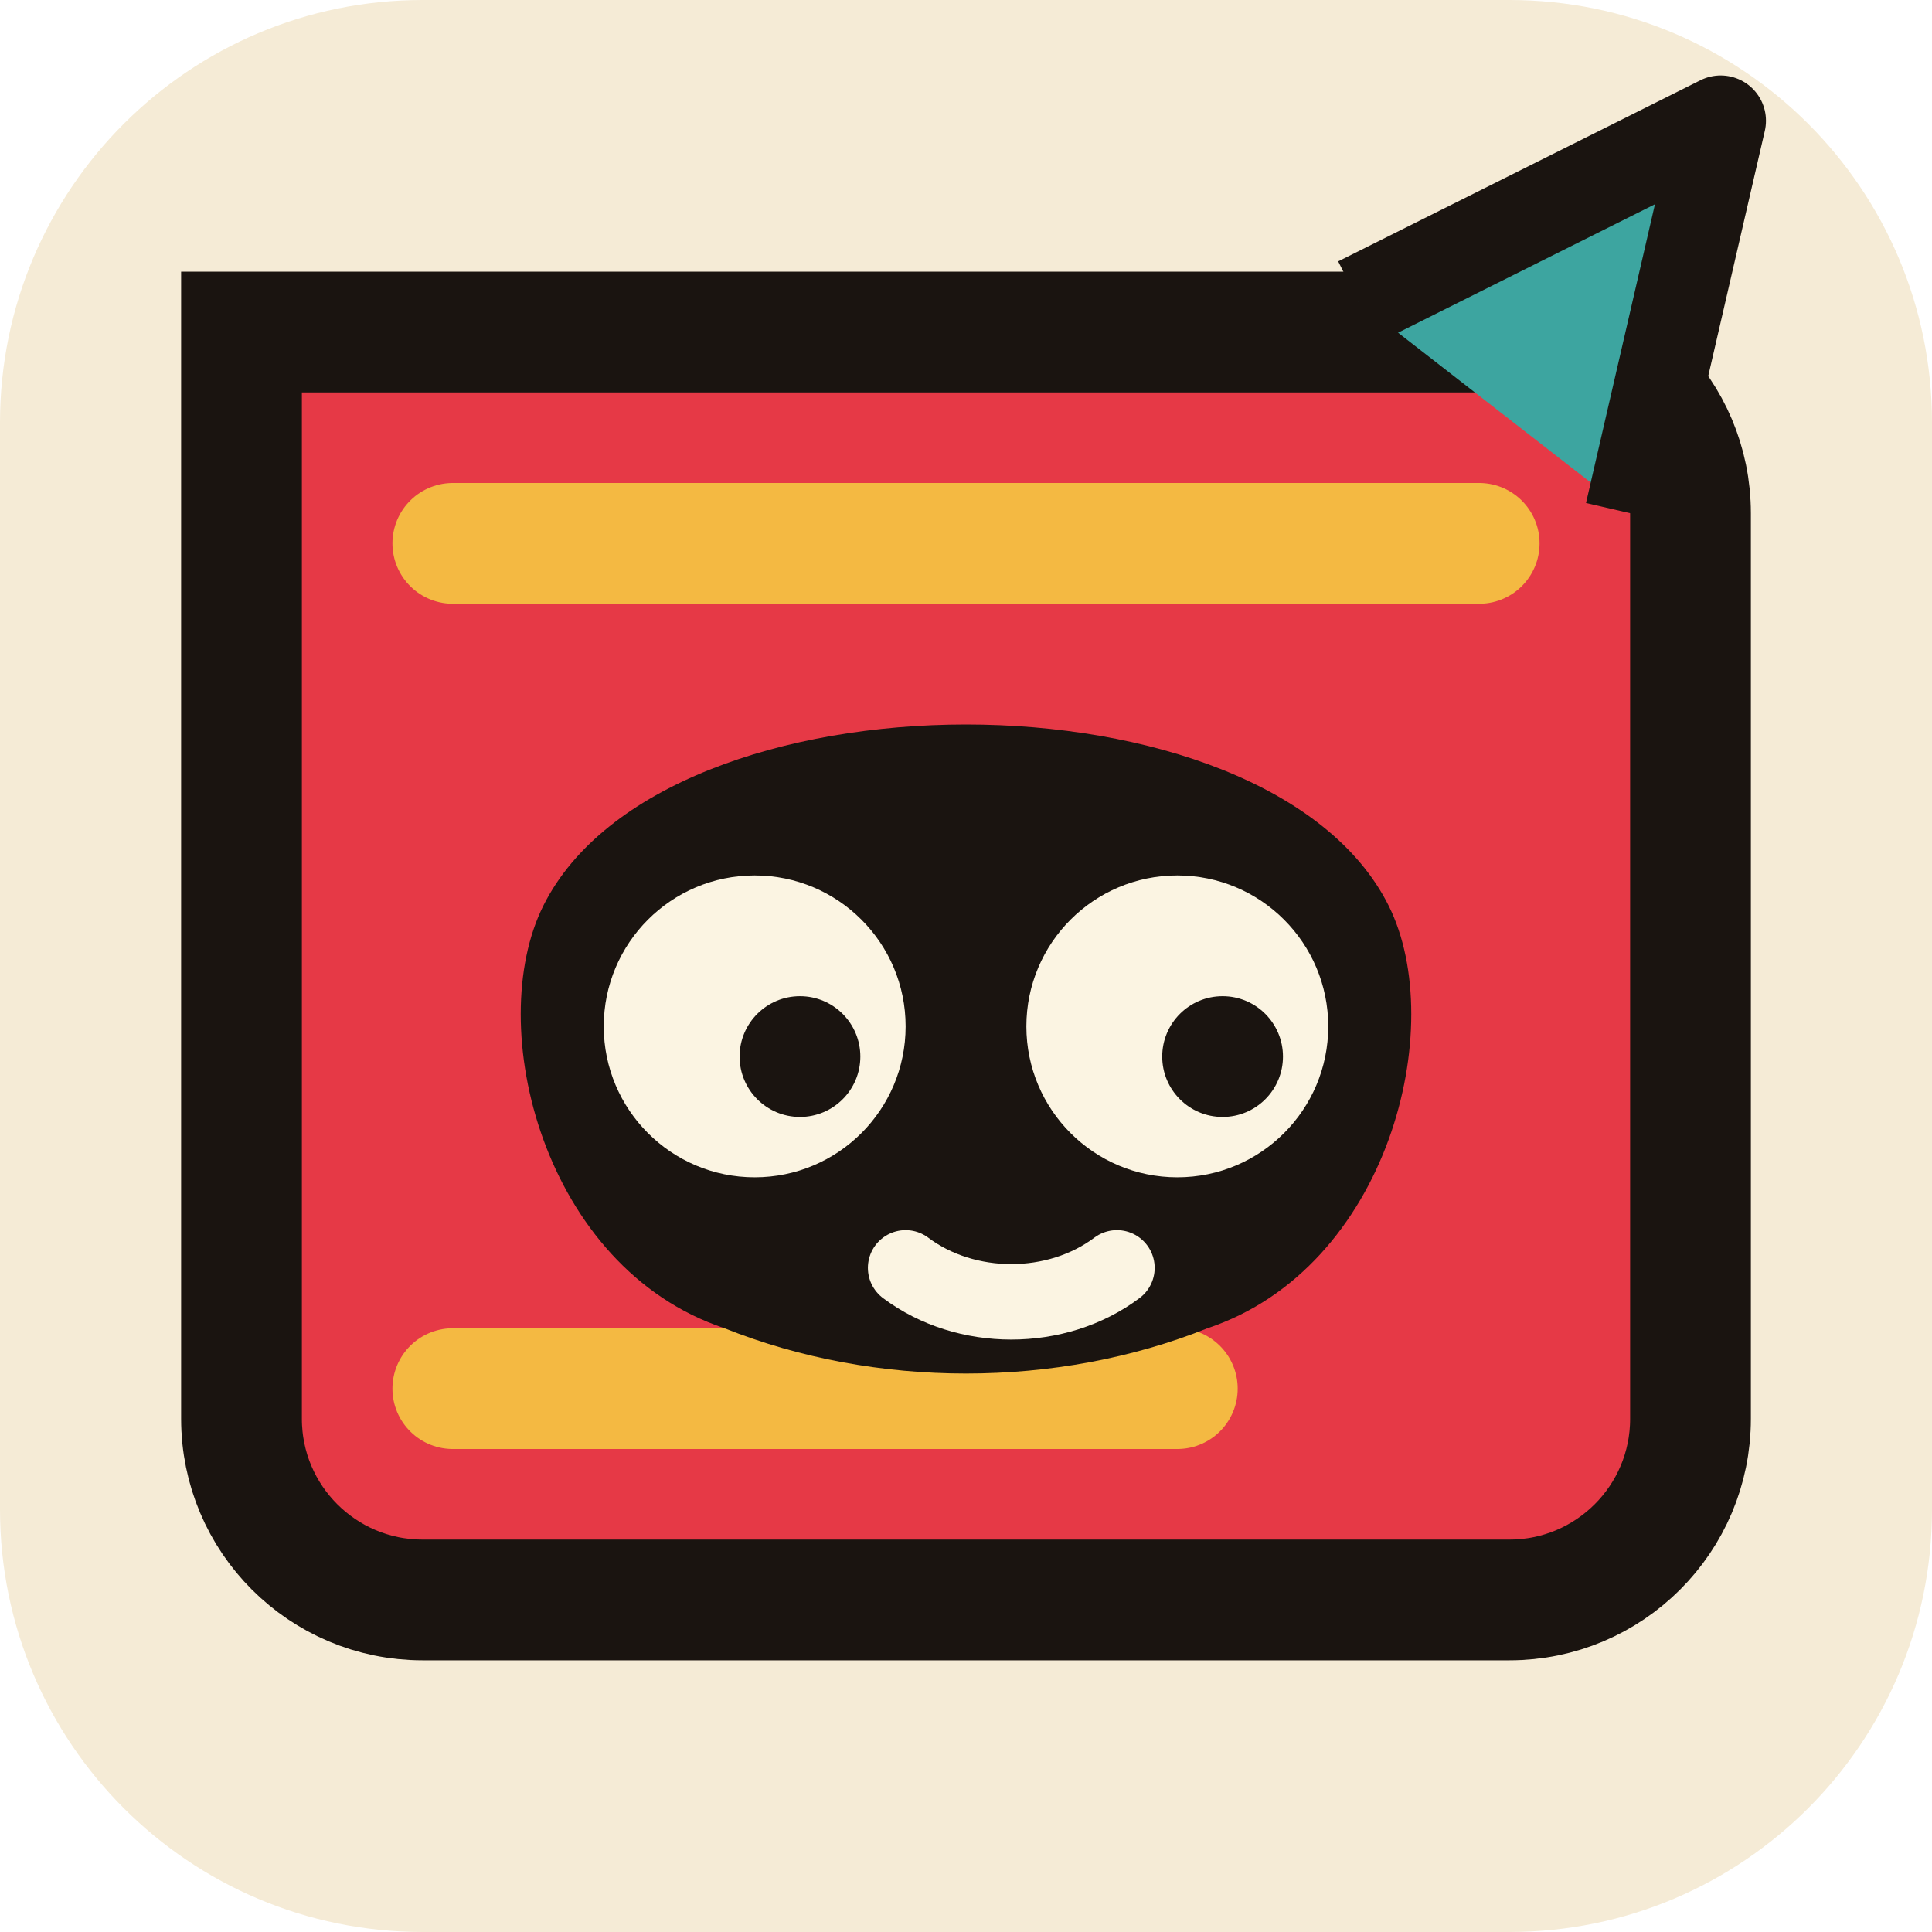
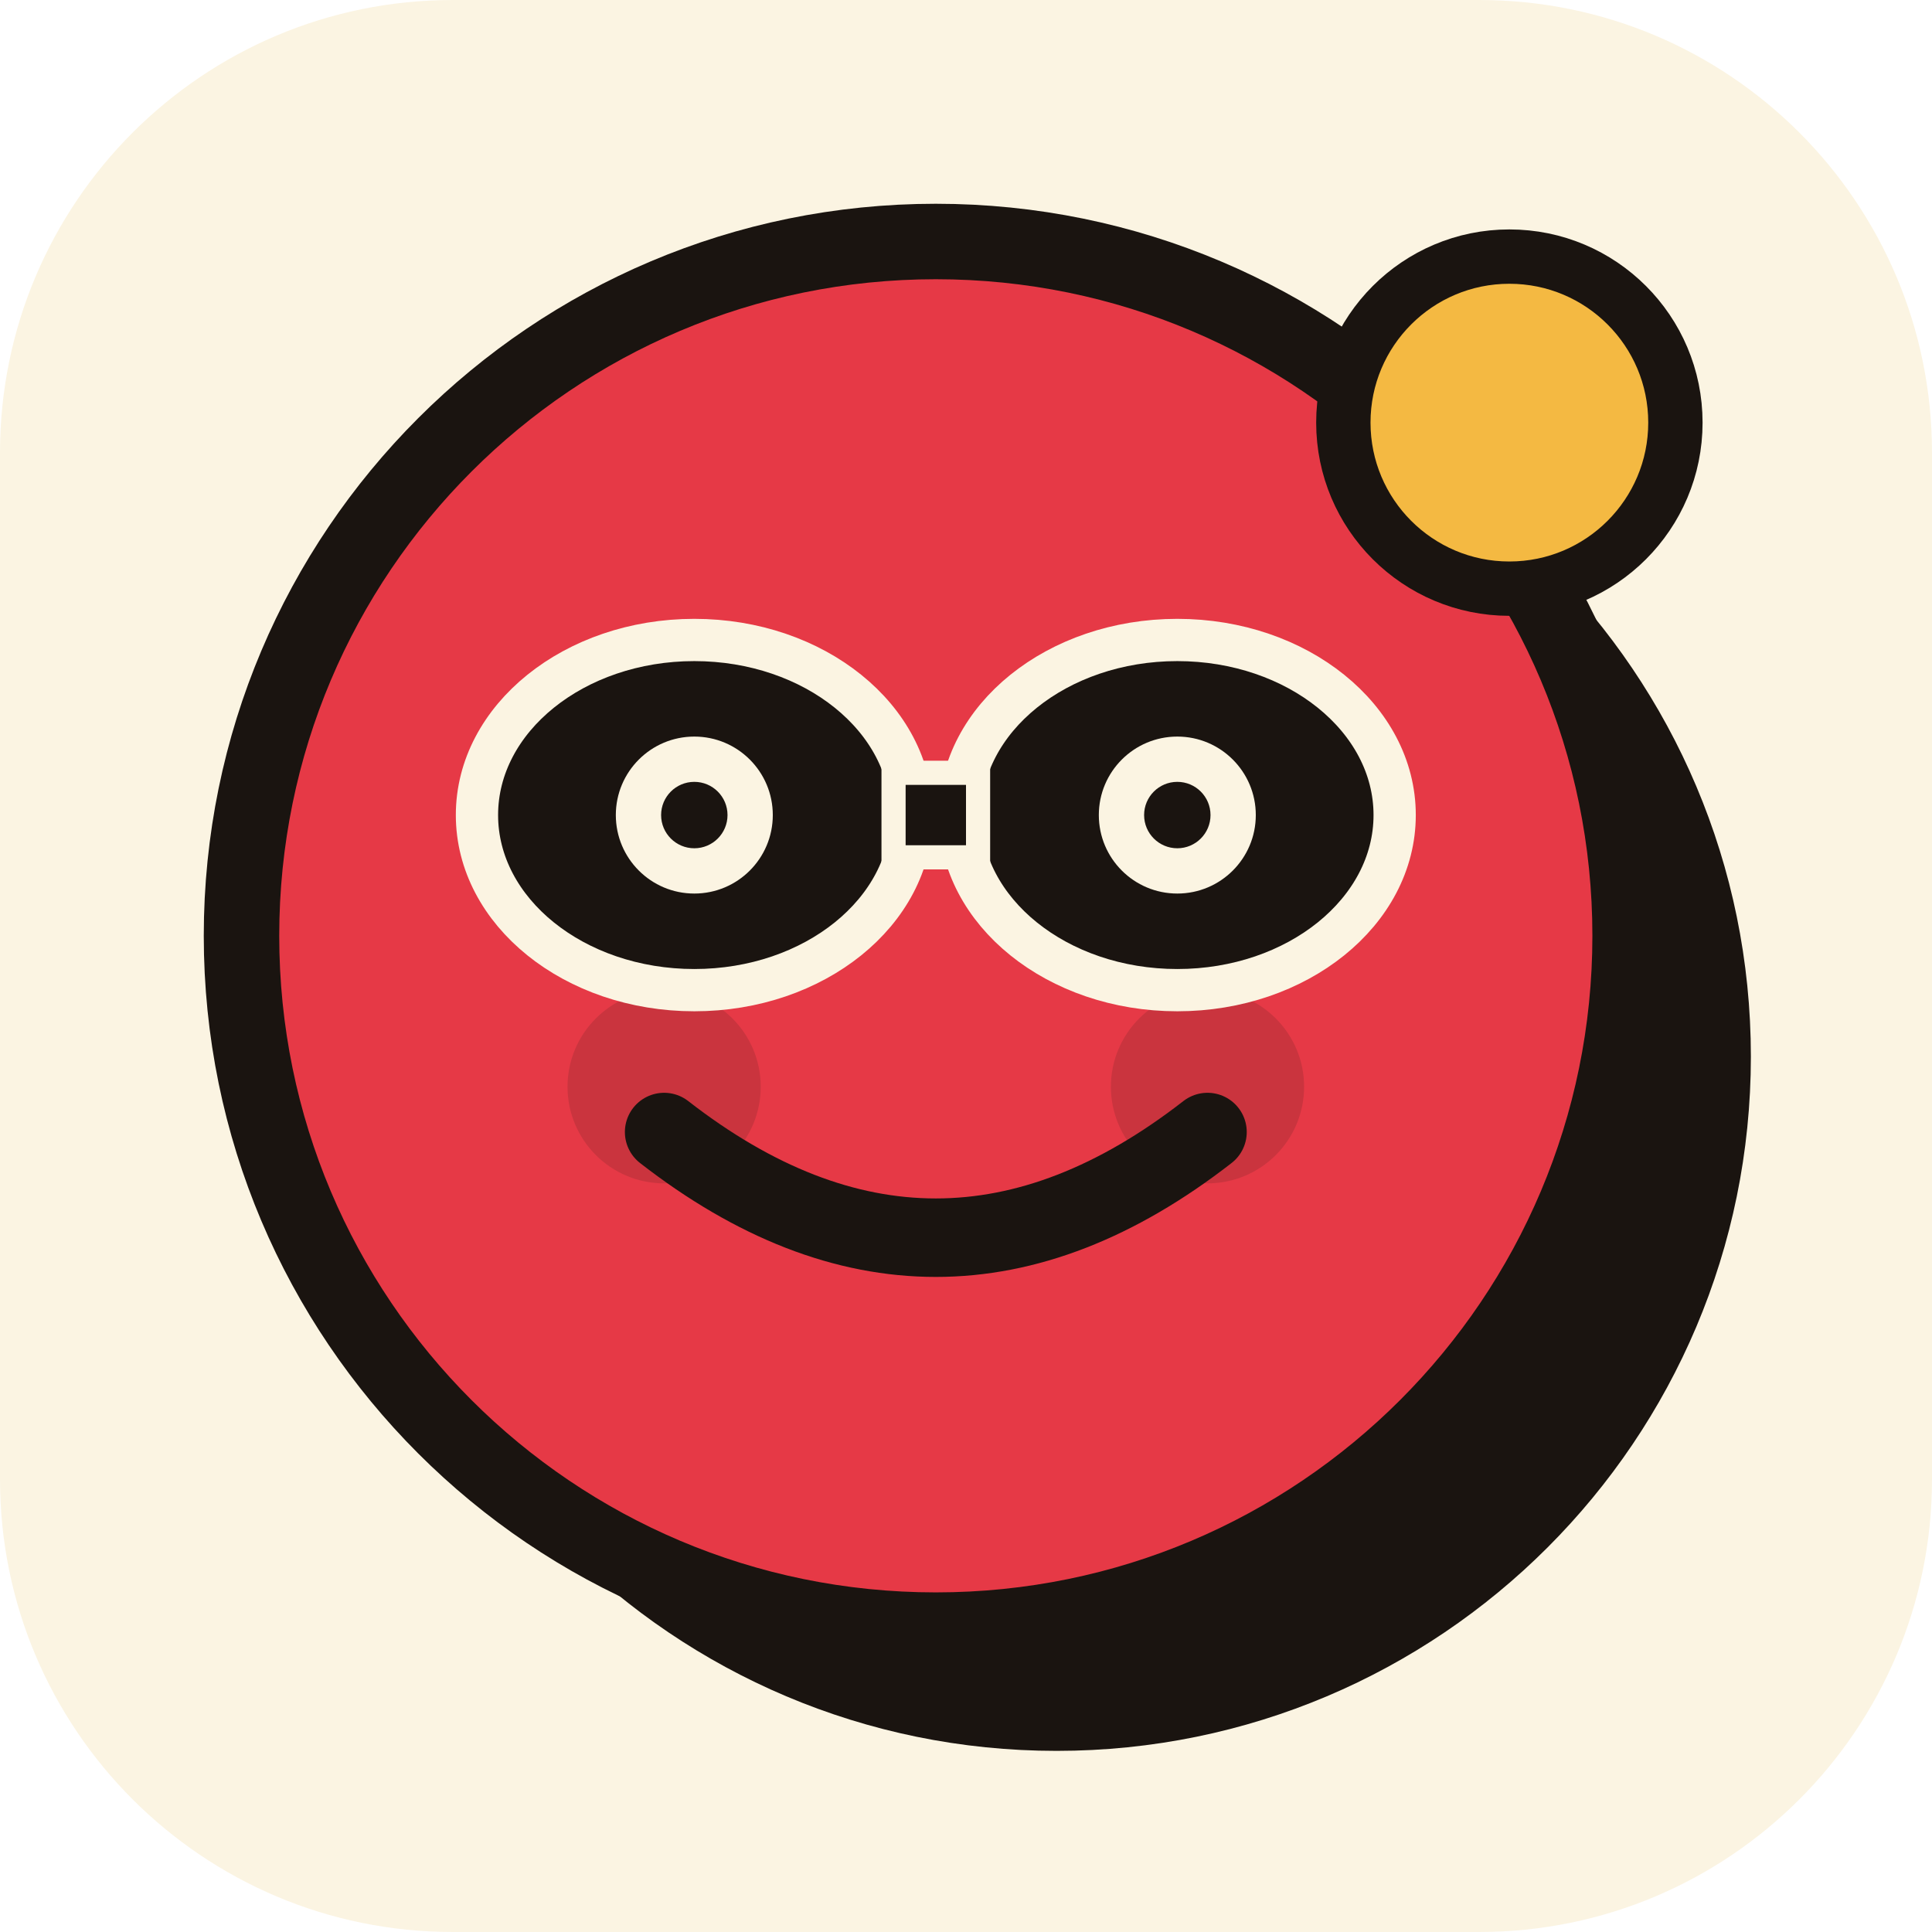
<svg xmlns="http://www.w3.org/2000/svg" viewBox="0 0 64 64" role="img" aria-label="El Impostor">
-   <rect width="64" height="64" rx="14" fill="#F5EBD6" />
-   <path d="M8 11h42a6 6 0 0 1 6 6v30a6 6 0 0 1-6 6H14a6 6 0 0 1-6-6Z" fill="#E63946" stroke="#1A1410" stroke-width="4" />
-   <path d="M15 18h34M15 46h24" stroke="#F4B942" stroke-width="4" stroke-linecap="round" />
-   <path d="M18 30c4-8 24-8 28 0 2 4 0 12-6 14-5 2-11 2-16 0-6-2-8-10-6-14Z" fill="#1A1410" />
-   <circle cx="25" cy="34" r="5" fill="#FBF4E2" />
-   <circle cx="39" cy="34" r="5" fill="#FBF4E2" />
-   <circle cx="26.5" cy="35" r="2" fill="#1A1410" />
-   <circle cx="40.5" cy="35" r="2" fill="#1A1410" />
-   <path d="M30 42c2 1.5 5 1.5 7 0" stroke="#FBF4E2" stroke-width="2.5" stroke-linecap="round" />
-   <path d="M45 10 57 4l-3 13" fill="#3DA5A0" stroke="#1A1410" stroke-width="3" stroke-linejoin="round" />
+   <defs>
+     <filter id="grain" x="0" y="0" width="100%" height="100%">
+       <feTurbulence type="fractalNoise" baseFrequency="0.85" numOctaves="2" stitchTiles="stitch" result="n" />
+       <feColorMatrix type="saturate" values="0" />
+       <feComponentTransfer>
+         <feFuncA type="linear" slope="0.04" />
+       </feComponentTransfer>
+     </filter>
+   </defs>
+   <rect width="64" height="64" rx="15" fill="#FBF4E2" />
+   <rect width="64" height="64" rx="15" fill="#1A1410" opacity="0.03" filter="url(#grain)" />
+   <circle cx="35" cy="35" r="23" fill="#1A1410" />
+   <circle cx="31" cy="31" r="23" fill="#E63946" stroke="#1A1410" stroke-width="2.5" />
+   <circle cx="22" cy="36" r="3.2" fill="#1A1410" opacity="0.14" />
+   <circle cx="40" cy="36" r="3.2" fill="#1A1410" opacity="0.14" />
+   <circle cx="23" cy="27" r="3.4" fill="#1A1410" />
+   <circle cx="39" cy="27" r="3.4" fill="#1A1410" />
+   <circle cx="24.2" cy="25.8" r="1.1" fill="#FBF4E2" />
+   <circle cx="40.2" cy="25.8" r="1.1" fill="#FBF4E2" />
+   <g transform="translate(31 27)">
+     <ellipse cx="-8" cy="0" rx="7.2" ry="5.8" fill="#1A1410" stroke="#FBF4E2" stroke-width="1.4" />
+     <circle cx="-8" cy="0" r="2.6" fill="#FBF4E2" />
+     <circle cx="-8" cy="0" r="1.1" fill="#1A1410" />
+     <ellipse cx="8" cy="0" rx="7.2" ry="5.8" fill="#1A1410" stroke="#FBF4E2" stroke-width="1.4" />
+     <circle cx="8" cy="0" r="2.6" fill="#FBF4E2" />
+     <circle cx="8" cy="0" r="1.1" fill="#1A1410" />
+     <rect x="-1.4" y="-1.4" width="2.8" height="2.8" fill="#1A1410" stroke="#FBF4E2" stroke-width="0.8" />
+   </g>
+   <path d="M 22 37.5 Q 31 44.5 40 37.5" stroke="#1A1410" stroke-width="2.6" fill="none" stroke-linecap="round" />
+   <circle cx="50" cy="14" r="5.5" fill="#F4B942" stroke="#1A1410" stroke-width="1.8" />
</svg>
